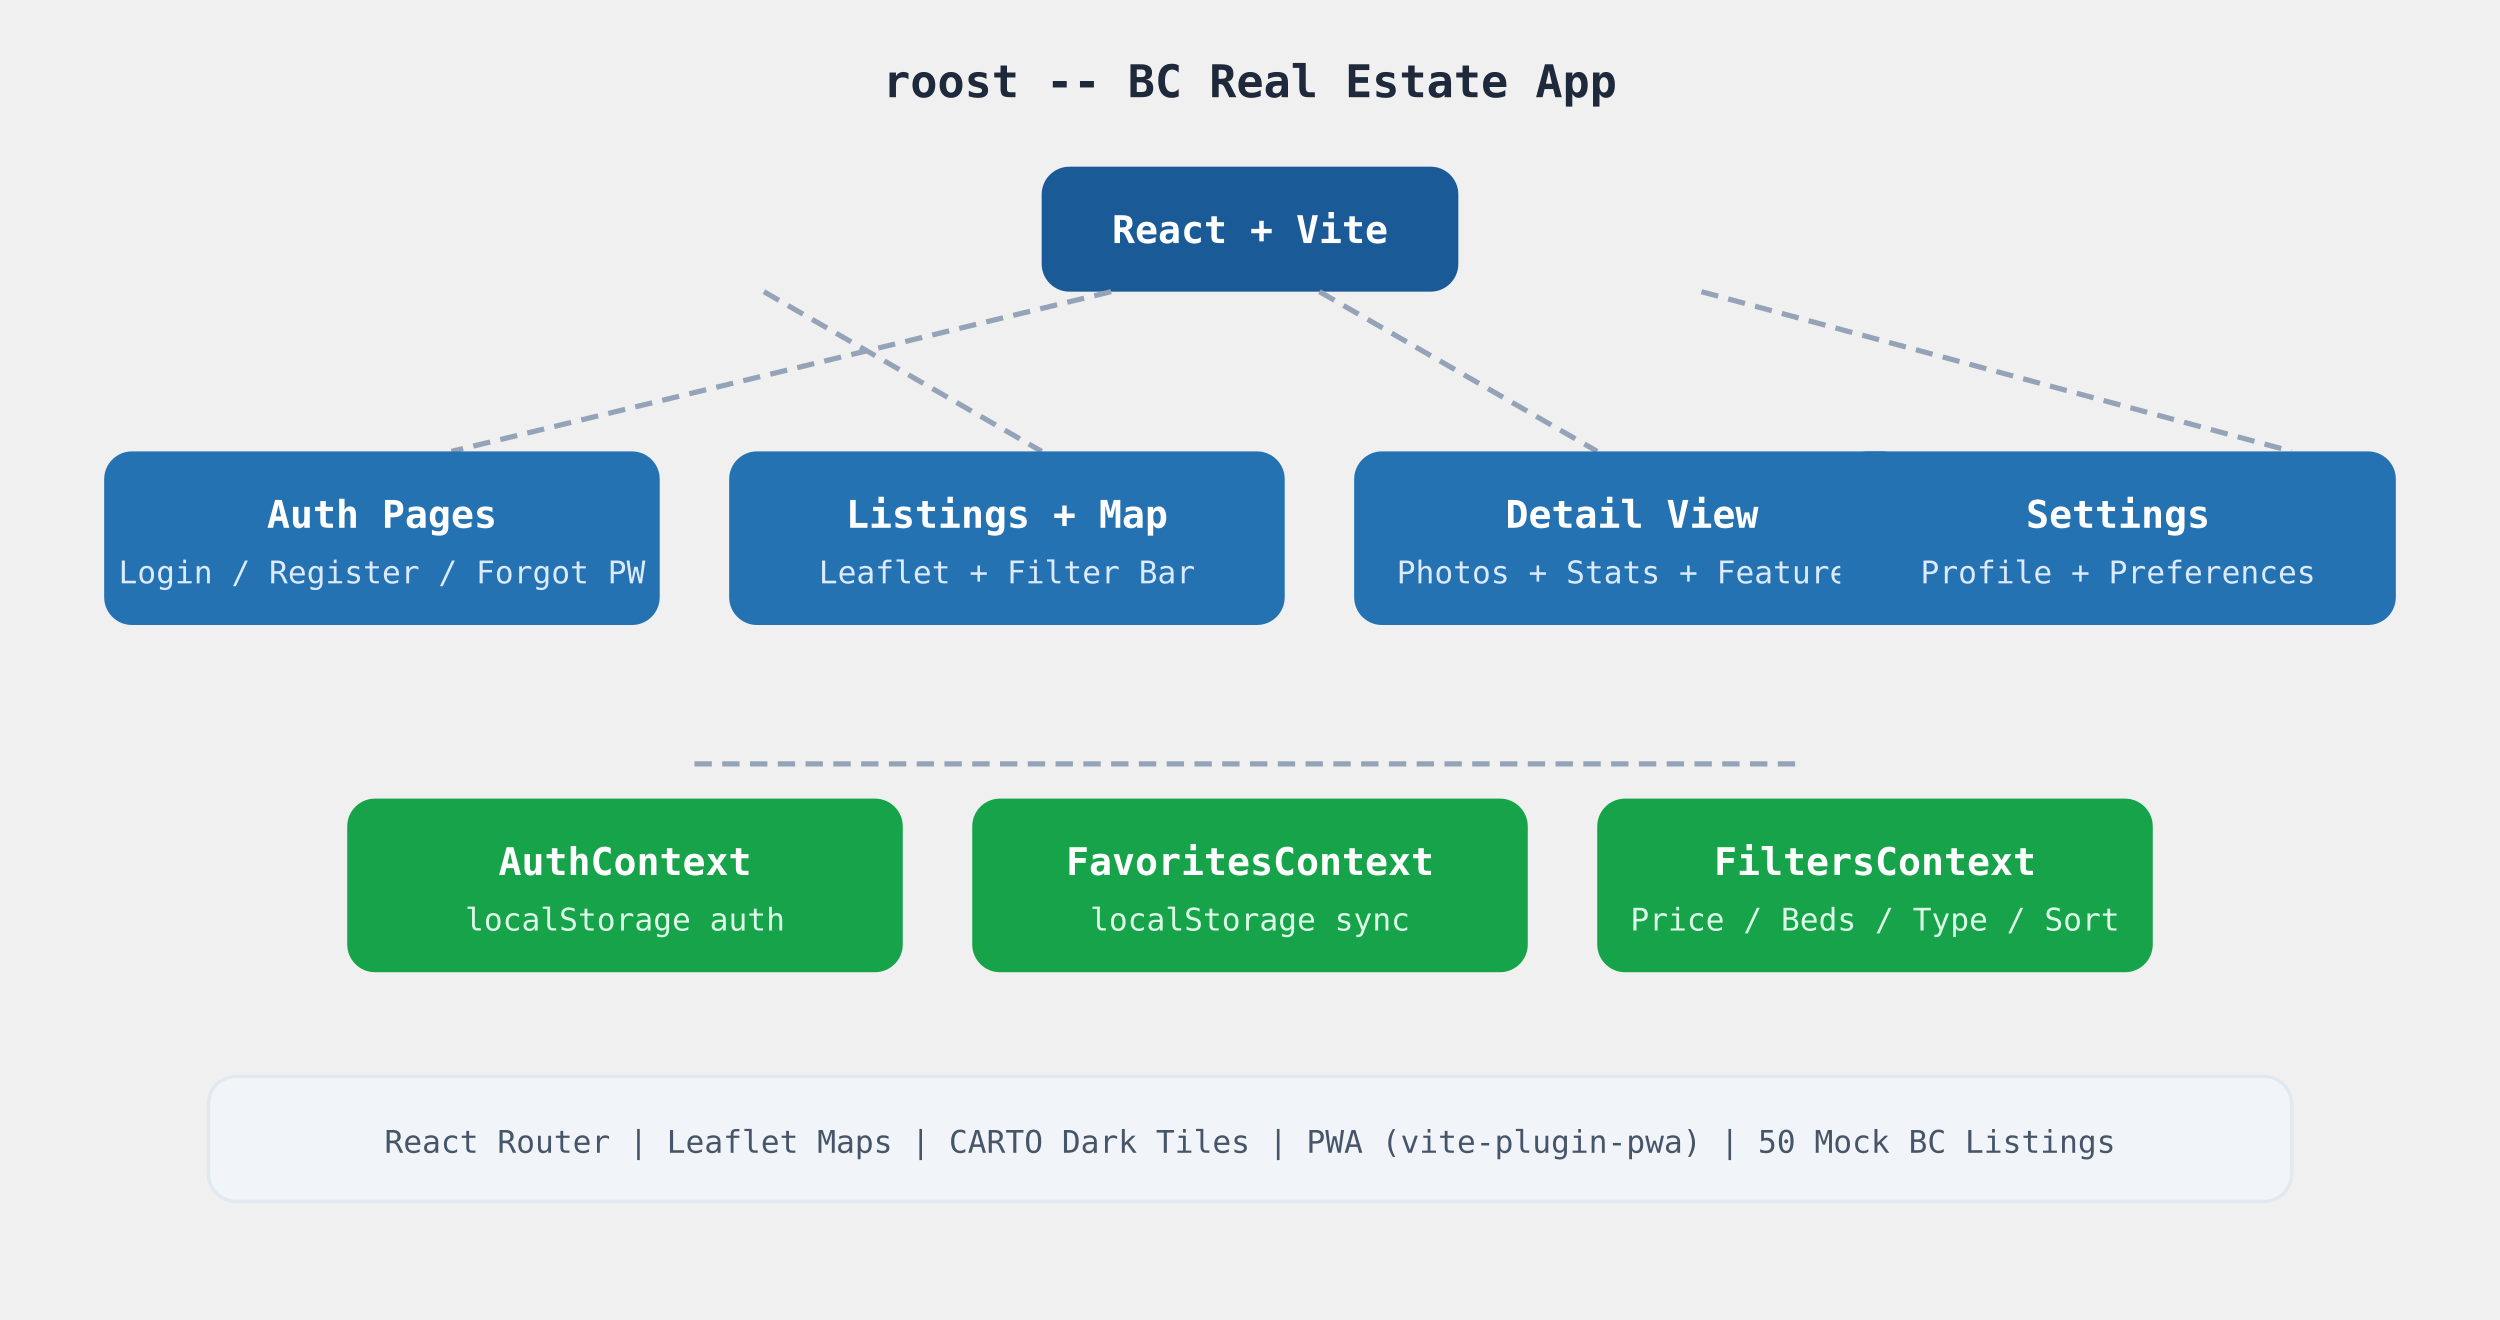
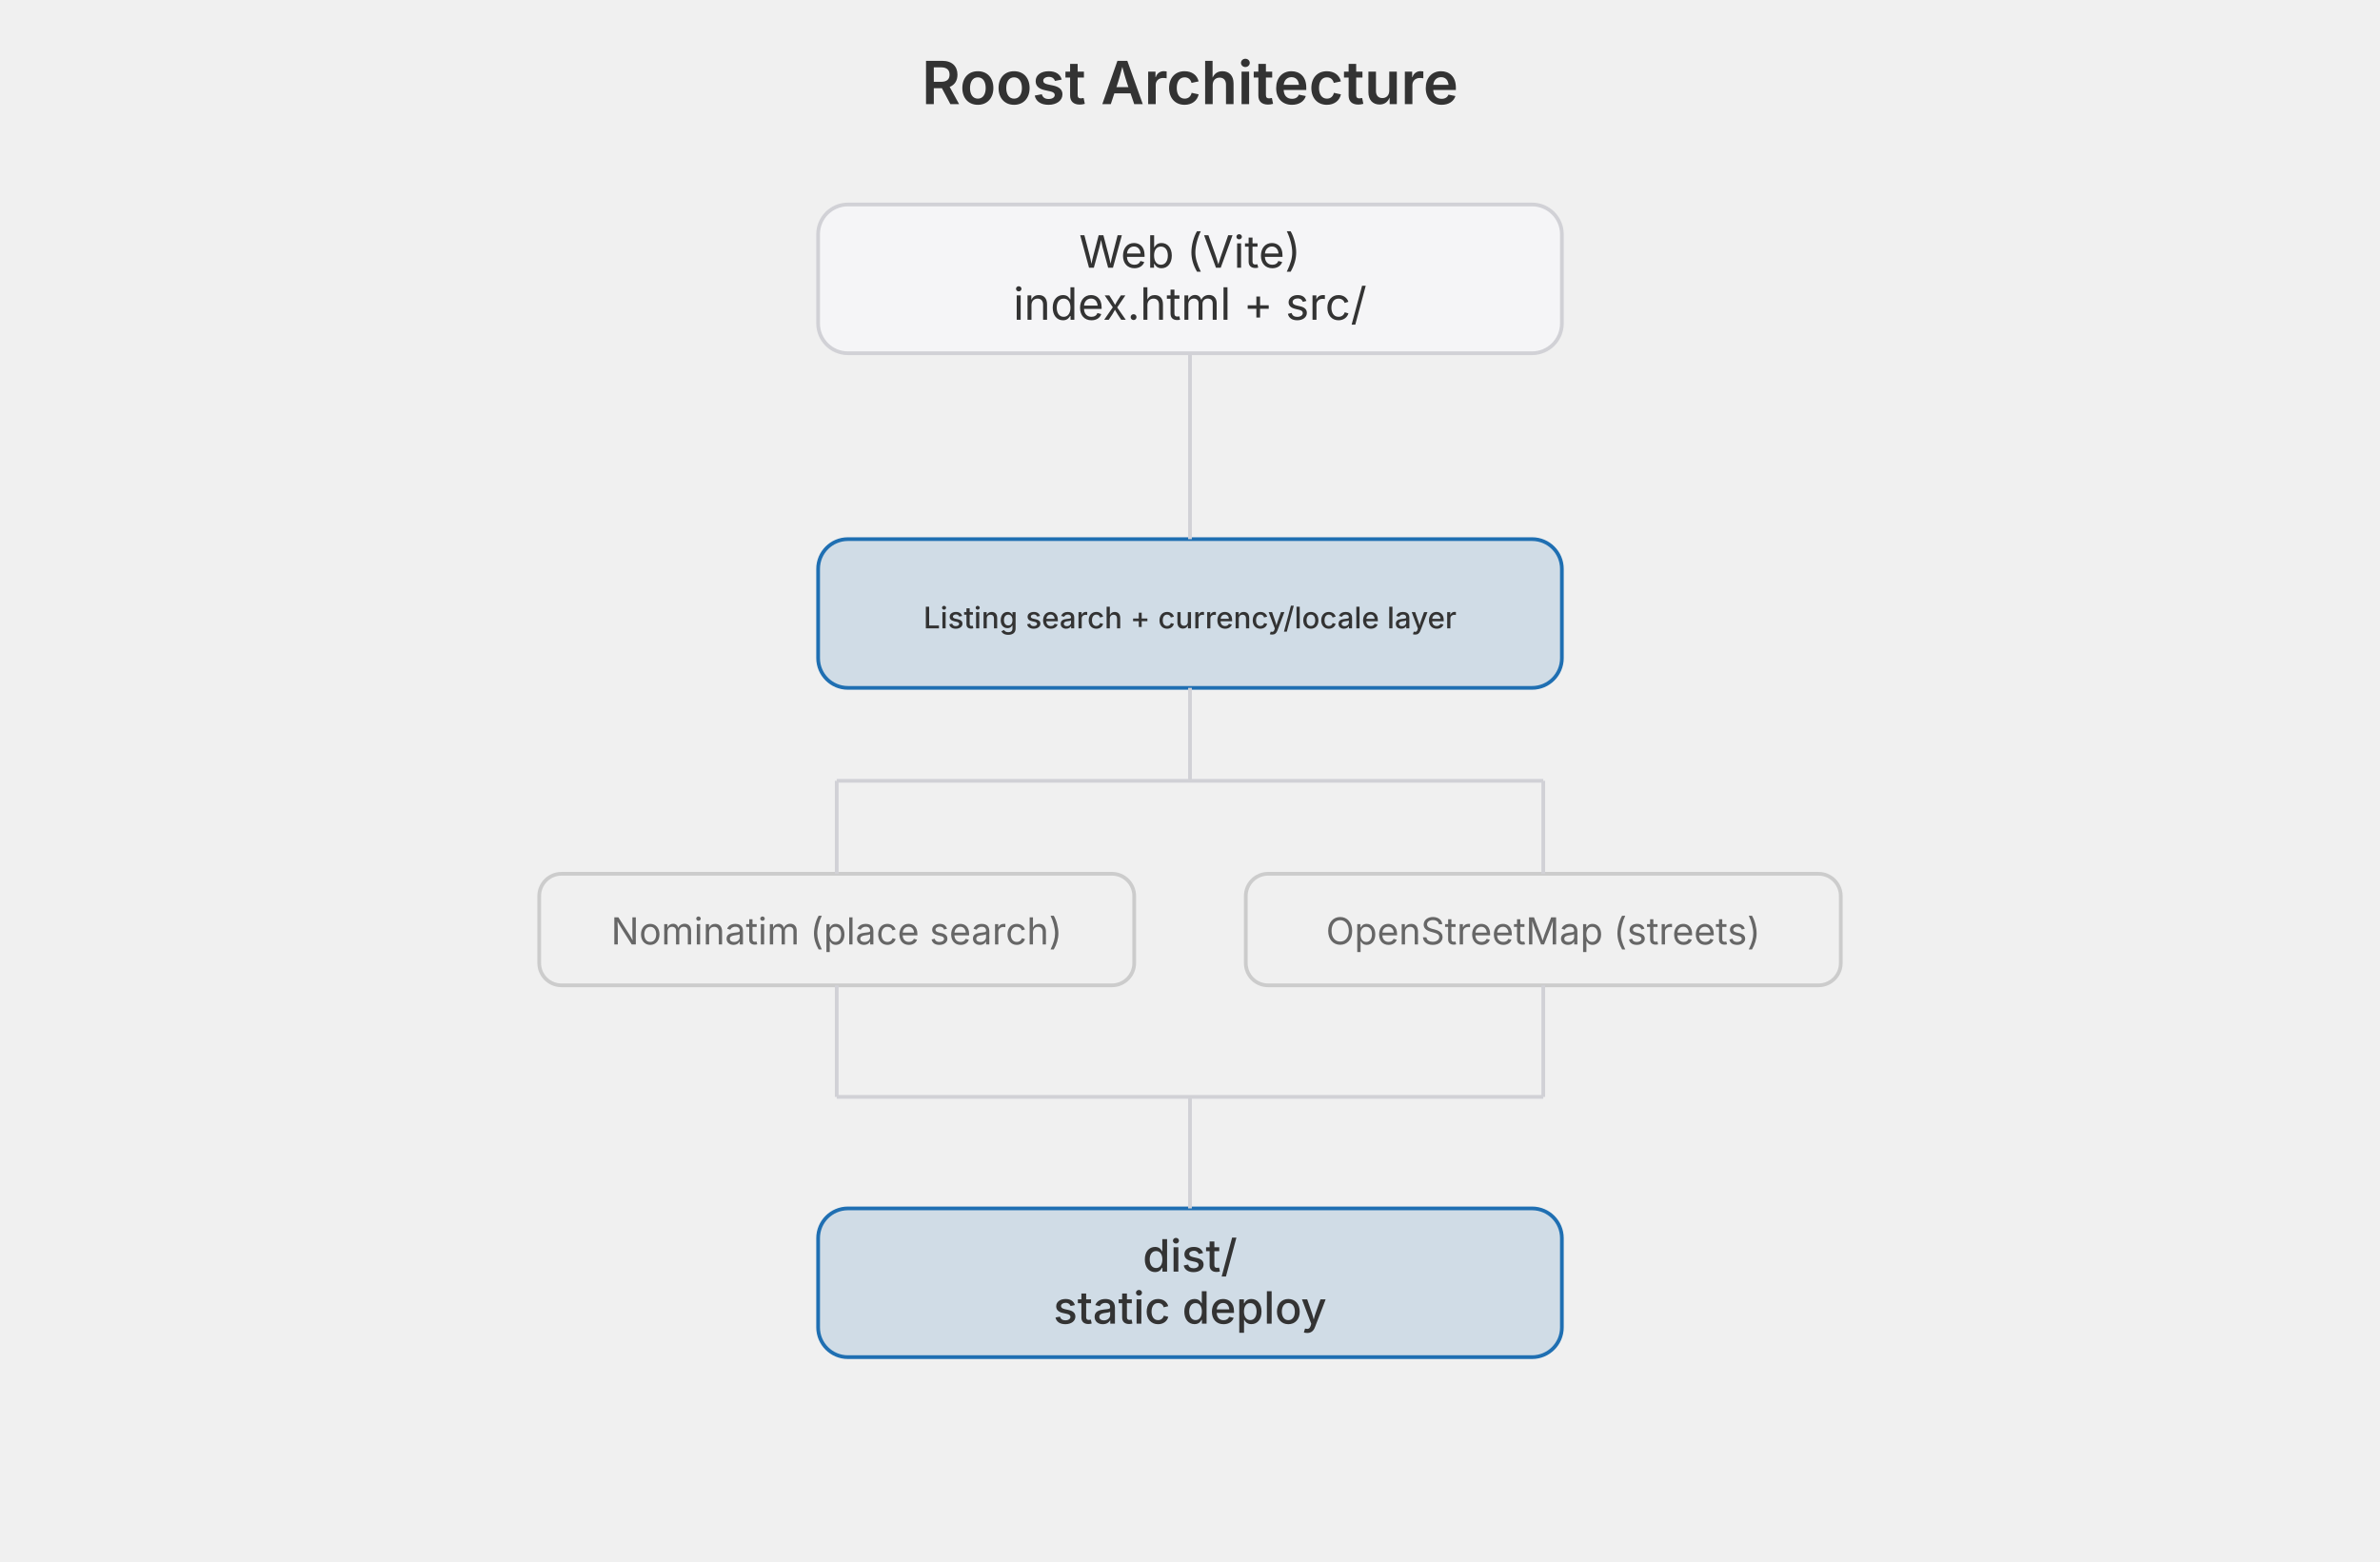
- <svg xmlns="http://www.w3.org/2000/svg" width="720" height="380" style="font-family:monospace;background:#f8fafc;border-radius:12px" viewBox="0 0 720 380">
-   <text x="360" y="28" fill="#1e293b" font-size="13" font-weight="bold" text-anchor="middle">roost -- BC Real Estate App</text>
-   <rect width="120" height="36" x="300" y="48" fill="#1a5a96" rx="8" />
-   <text x="360" y="70" fill="#fff" font-size="11" font-weight="bold" text-anchor="middle">React + Vite</text>
-   <path stroke="#94a3b8" stroke-dasharray="5,3" stroke-width="1.5" d="M320 84 130 130m90-46 80 46m80-46 80 46m30-46 170 46" />
-   <rect width="160" height="50" x="30" y="130" fill="#2472b2" rx="8" />
-   <text x="110" y="152" fill="#fff" font-size="11" font-weight="bold" text-anchor="middle">Auth Pages</text>
-   <text x="110" y="168" fill="#dbeafe" font-size="9" text-anchor="middle">Login / Register / Forgot PW</text>
-   <rect width="160" height="50" x="210" y="130" fill="#2472b2" rx="8" />
-   <text x="290" y="152" fill="#fff" font-size="11" font-weight="bold" text-anchor="middle">Listings + Map</text>
-   <text x="290" y="168" fill="#dbeafe" font-size="9" text-anchor="middle">Leaflet + Filter Bar</text>
-   <rect width="160" height="50" x="390" y="130" fill="#2472b2" rx="8" />
-   <text x="470" y="152" fill="#fff" font-size="11" font-weight="bold" text-anchor="middle">Detail View</text>
-   <text x="470" y="168" fill="#dbeafe" font-size="9" text-anchor="middle">Photos + Stats + Features</text>
-   <rect width="160" height="50" x="530" y="130" fill="#2472b2" rx="8" />
-   <text x="610" y="152" fill="#fff" font-size="11" font-weight="bold" text-anchor="middle">Settings</text>
-   <text x="610" y="168" fill="#dbeafe" font-size="9" text-anchor="middle">Profile + Preferences</text>
-   <path stroke="#94a3b8" stroke-dasharray="5,3" stroke-width="1.5" d="M200 220h320" />
-   <rect width="160" height="50" x="100" y="230" fill="#16a34a" rx="8" />
-   <text x="180" y="252" fill="#fff" font-size="11" font-weight="bold" text-anchor="middle">AuthContext</text>
-   <text x="180" y="268" fill="#dcfce7" font-size="9" text-anchor="middle">localStorage auth</text>
-   <rect width="160" height="50" x="280" y="230" fill="#16a34a" rx="8" />
-   <text x="360" y="252" fill="#fff" font-size="11" font-weight="bold" text-anchor="middle">FavoritesContext</text>
-   <text x="360" y="268" fill="#dcfce7" font-size="9" text-anchor="middle">localStorage sync</text>
-   <rect width="160" height="50" x="460" y="230" fill="#16a34a" rx="8" />
-   <text x="540" y="252" fill="#fff" font-size="11" font-weight="bold" text-anchor="middle">FiltersContext</text>
-   <text x="540" y="268" fill="#dcfce7" font-size="9" text-anchor="middle">Price / Beds / Type / Sort</text>
-   <rect width="600" height="36" x="60" y="310" fill="#f1f5f9" stroke="#e2e8f0" rx="8" />
-   <text x="360" y="332" fill="#475569" font-size="9" text-anchor="middle">React Router | Leaflet Maps | CARTO Dark Tiles | PWA (vite-plugin-pwa) | 50 Mock BC Listings</text>
+ <svg xmlns="http://www.w3.org/2000/svg" width="640" height="420" style="background:#fff;font-family:-apple-system,BlinkMacSystemFont,sans-serif" viewBox="0 0 640 420">
+   <text x="320" y="28" fill="#333" font-size="16" font-weight="600" text-anchor="middle">Roost Architecture</text>
+   <rect width="200" height="40" x="220" y="55" fill="#f5f5f7" stroke="#d1d1d6" rx="8" />
+   <text x="320" y="72" fill="#333" font-size="12" text-anchor="middle">Web (Vite)</text>
+   <text x="320" y="86" fill="#333" font-size="12" text-anchor="middle">index.html + src/</text>
+   <rect width="200" height="40" x="220" y="145" fill="#1f6fb2" fill-opacity=".15" stroke="#1f6fb2" rx="8" />
+   <text x="320" y="169" fill="#333" font-size="8" font-weight="500" text-anchor="middle">Listing search + currency/locale layer</text>
+   <rect width="160" height="30" x="145" y="235" fill="#f0f0f0" stroke="#ccc" rx="6" />
+   <text x="225" y="254" fill="#666" font-size="10" text-anchor="middle">Nominatim (place search)</text>
+   <rect width="160" height="30" x="335" y="235" fill="#f0f0f0" stroke="#ccc" rx="6" />
+   <text x="415" y="254" fill="#666" font-size="10" text-anchor="middle">OpenStreetMap (streets)</text>
+   <rect width="200" height="40" x="220" y="325" fill="#1f6fb2" fill-opacity=".15" stroke="#1f6fb2" rx="8" />
+   <text x="320" y="342" fill="#333" font-size="12" font-weight="500" text-anchor="middle">dist/</text>
+   <text x="320" y="356" fill="#333" font-size="12" font-weight="500" text-anchor="middle">static deploy</text>
+   <path stroke="#d1d1d6" fill="none" d="M320 95V145M320 185V210M225 210v25M415 210v25M225 210H415M225 265v30M415 265v30M225 295H415M320 295V325" />
</svg>
